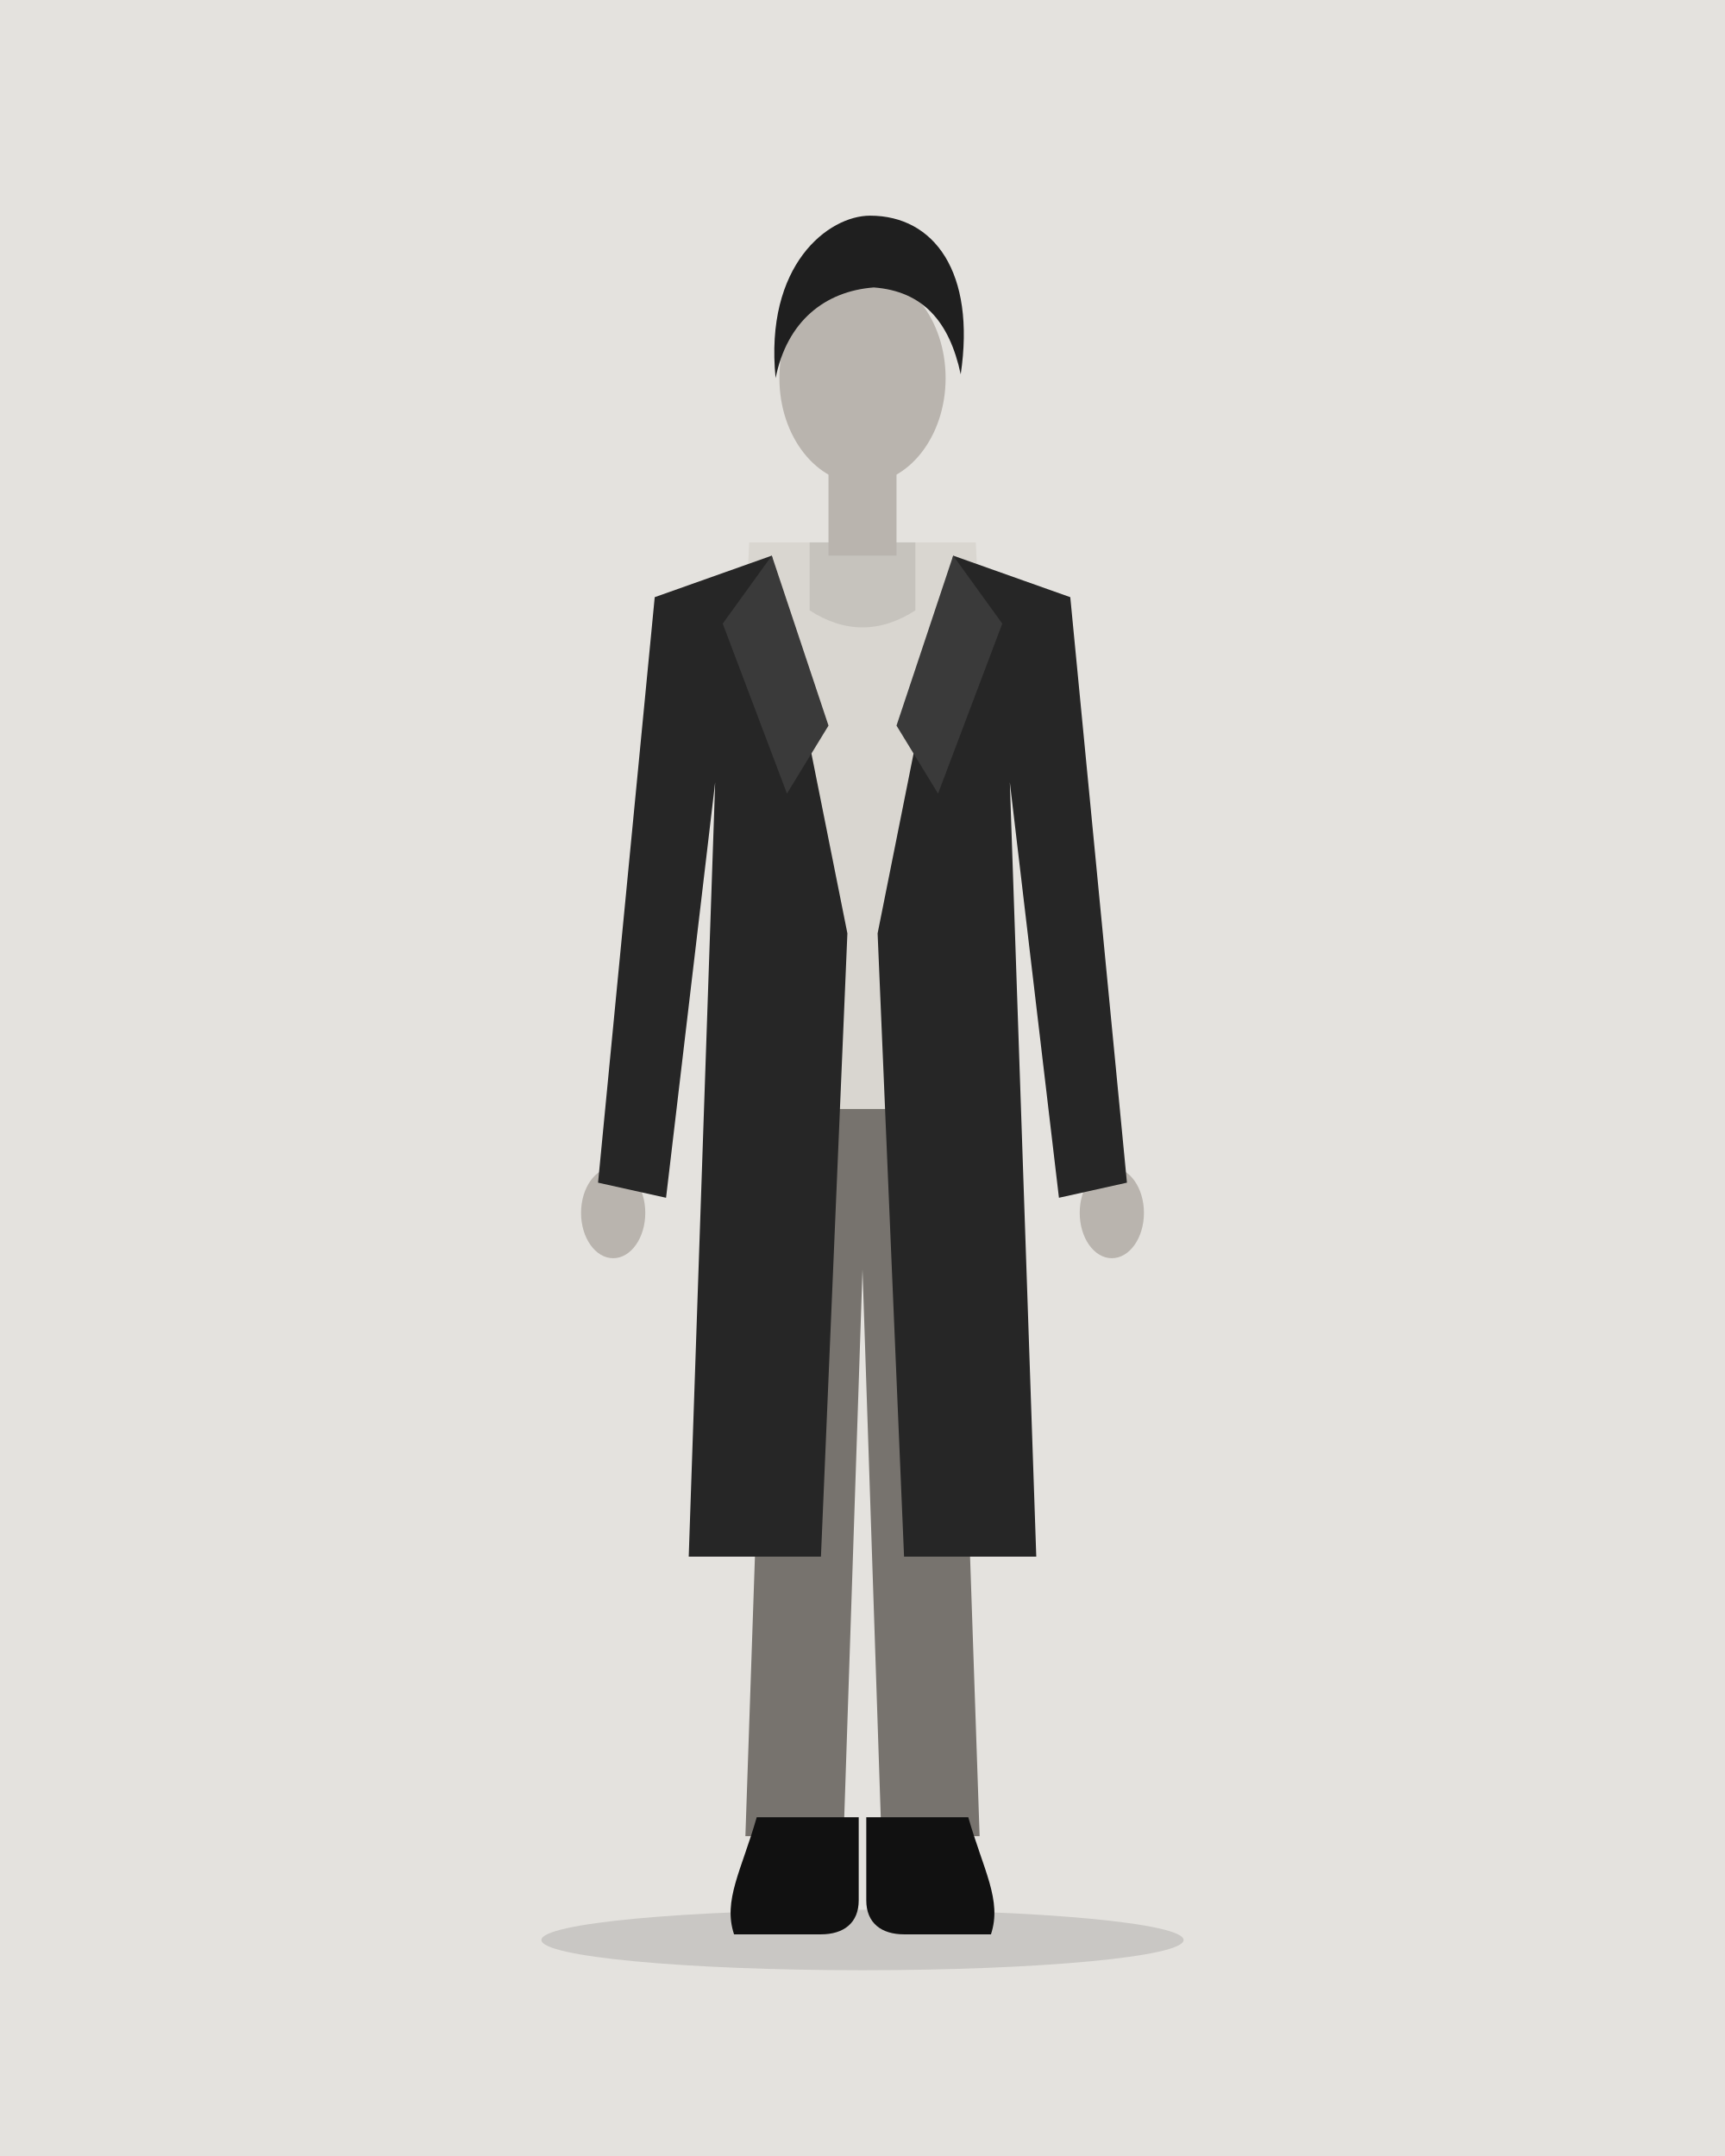
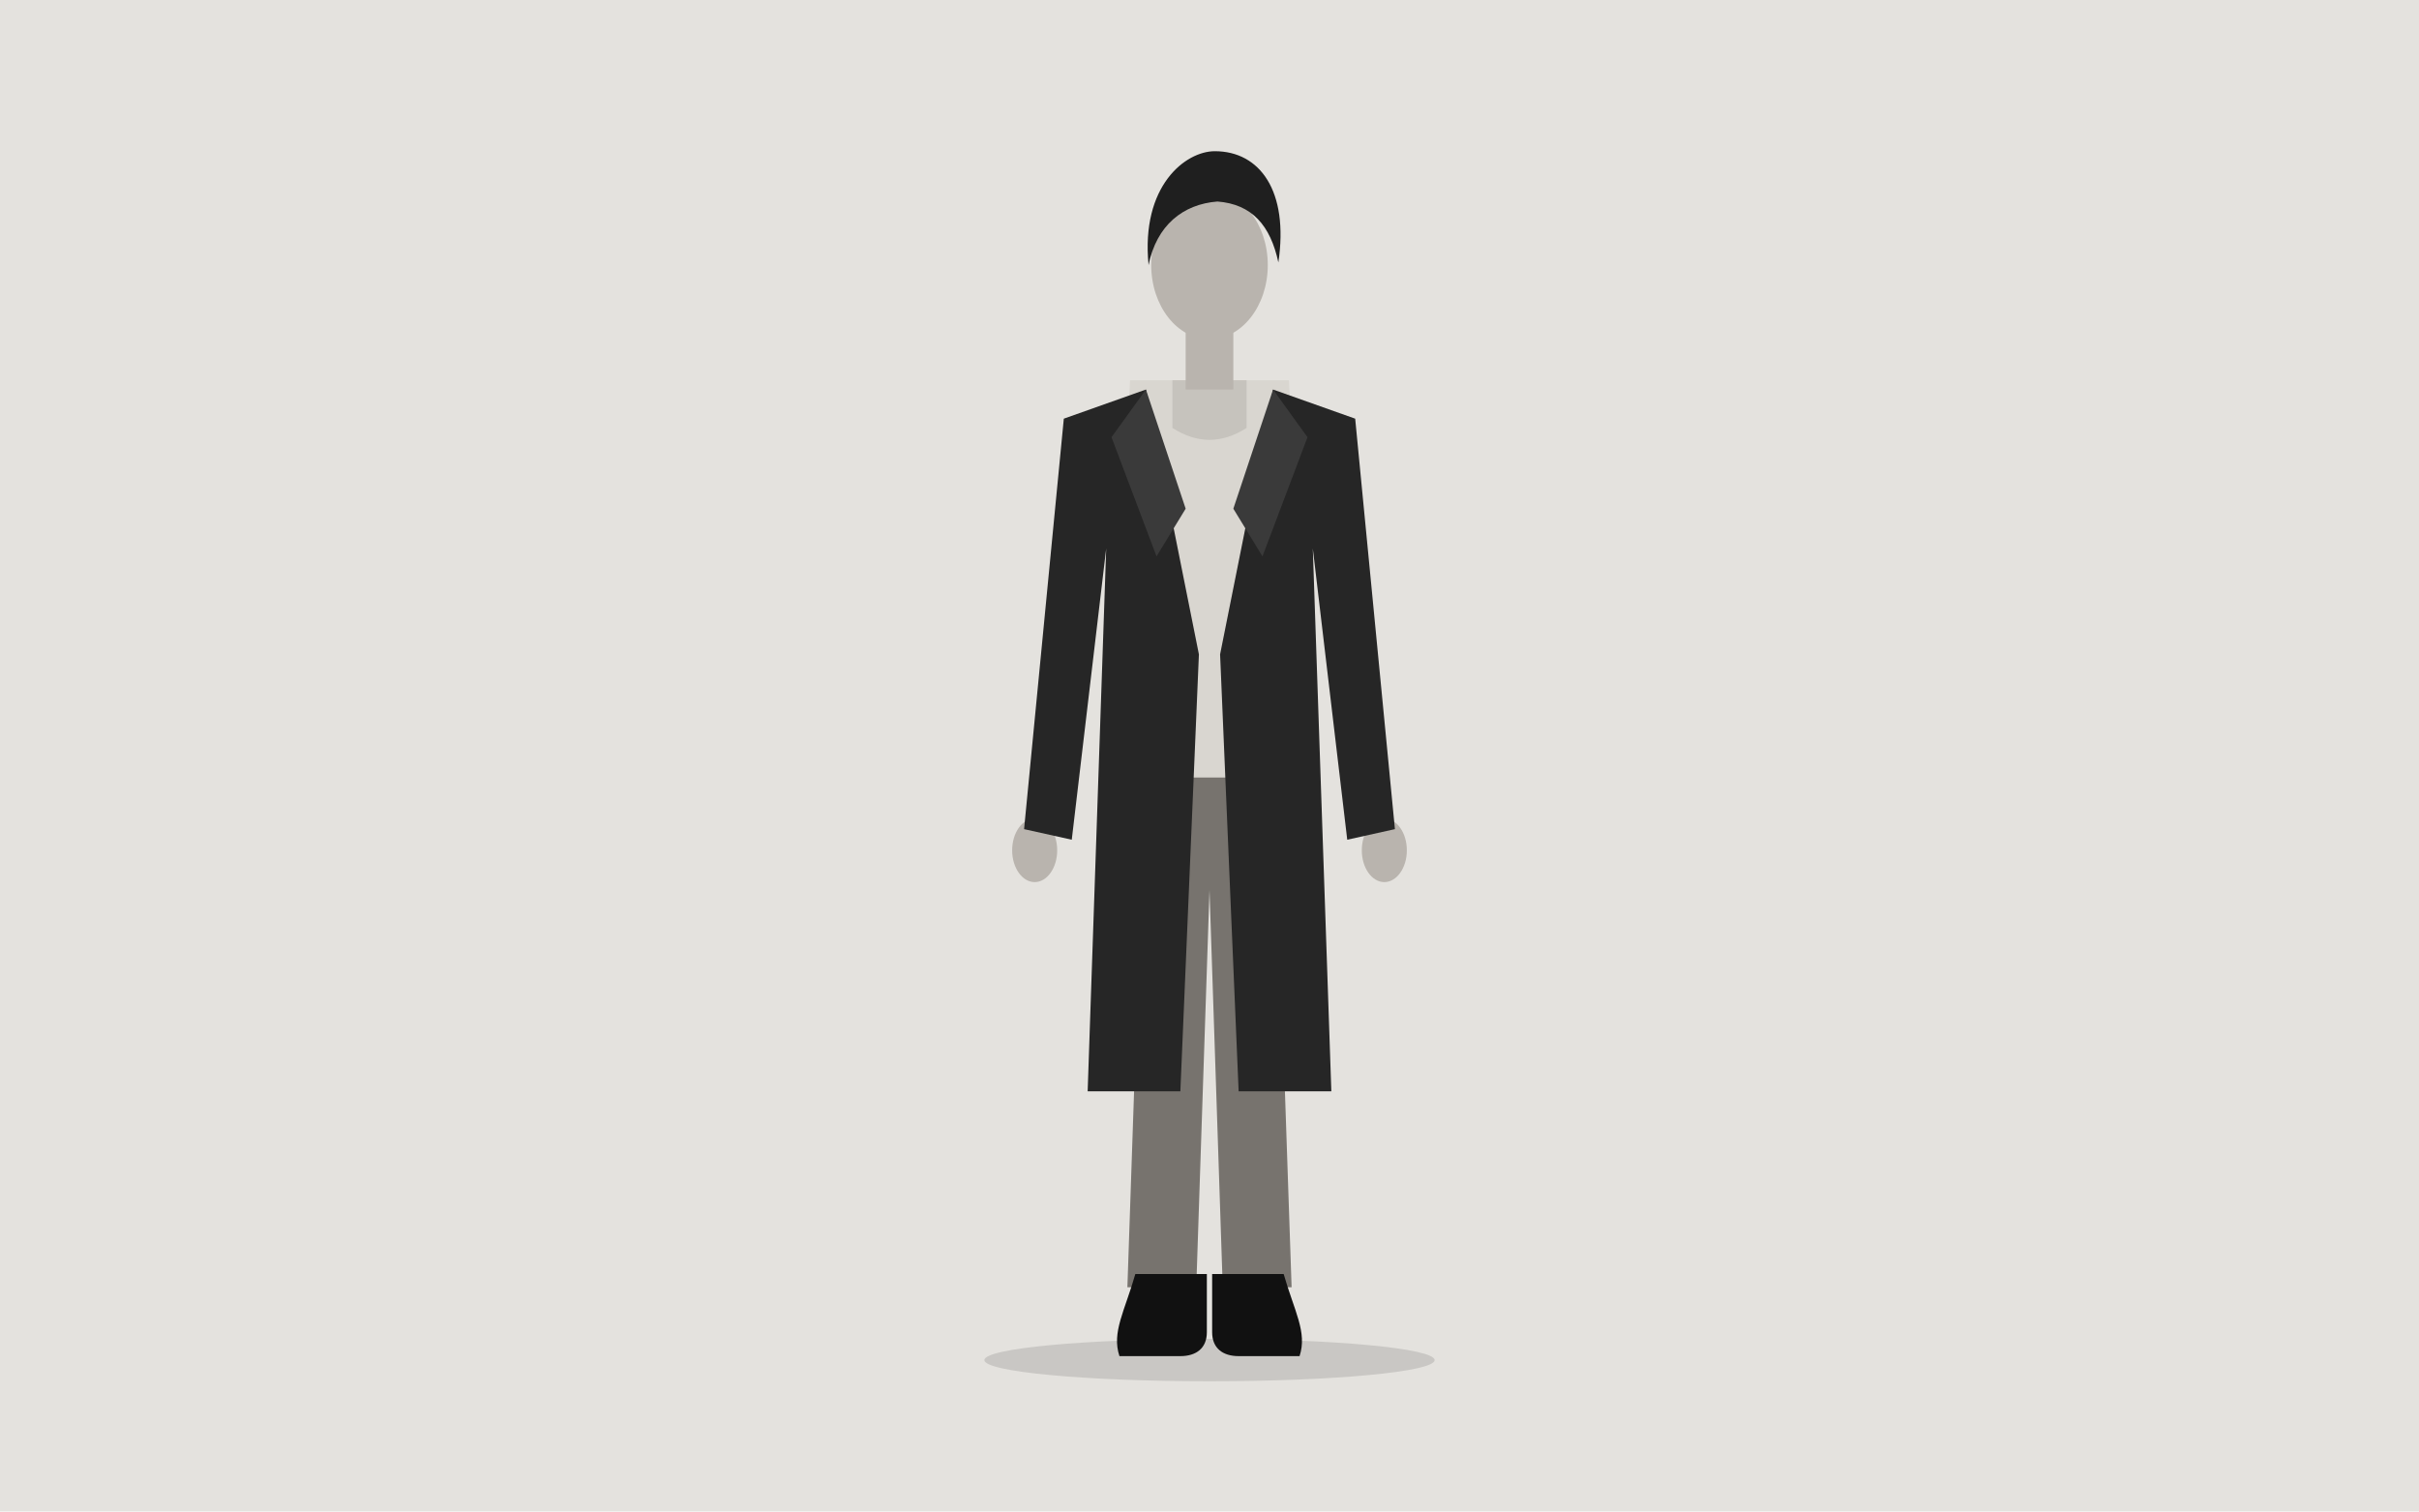
- <svg xmlns="http://www.w3.org/2000/svg" viewBox="0 0 800 1000">
-   <rect width="800" height="1000" fill="#e4e2de" />
+ <svg xmlns="http://www.w3.org/2000/svg" viewBox="-400 0 1600 1000">
+   <rect x="-400" width="1600" height="1000" fill="#e4e2de" />
  <g transform="translate(49.6 72) scale(.876)">
    <ellipse cx="400" cy="945" rx="170" ry="16" fill="#000" opacity=".12" />
    <ellipse cx="268" cy="560" rx="17" ry="24" fill="#b9b4ae" />
    <ellipse cx="532" cy="560" rx="17" ry="24" fill="#b9b4ae" />
    <path d="M352 480h96l14 410h-52l-10-300-10 300h-52z" fill="#77736e" />
    <path d="M344 880h54v44c0 12-8 18-20 18h-46c-6-18 4-34 12-62zM402 880h54c8 28 18 44 12 62h-46c-12 0-20-6-20-18z" fill="#111" />
    <path d="M340 205h120l14 300H326z" fill="#d9d6d0" />
    <path d="M372 205h56v36q-28 18-56 0z" fill="#c6c3bd" />
    <ellipse cx="400" cy="118" rx="44" ry="56" fill="#b9b4ae" />
    <path d="M354 118c-6-60 28-86 50-86 34 0 56 30 48 84-6-28-20-44-46-46-26 2-46 18-52 48z" fill="#1f1f1f" />
    <rect x="382" y="160" width="36" height="52" fill="#b9b4ae" />
    <path d="M352 212l-62 22-30 310 36 8 26-220-14 410h70l14-330-30-150zM448 212l62 22 30 310-36 8-26-220 14 410h-70l-14-330 30-150z" fill="#262626" />
    <path d="M352 212l30 90-22 36-34-90zM448 212l-30 90 22 36 34-90z" fill="#3a3a3a" />
  </g>
</svg>
